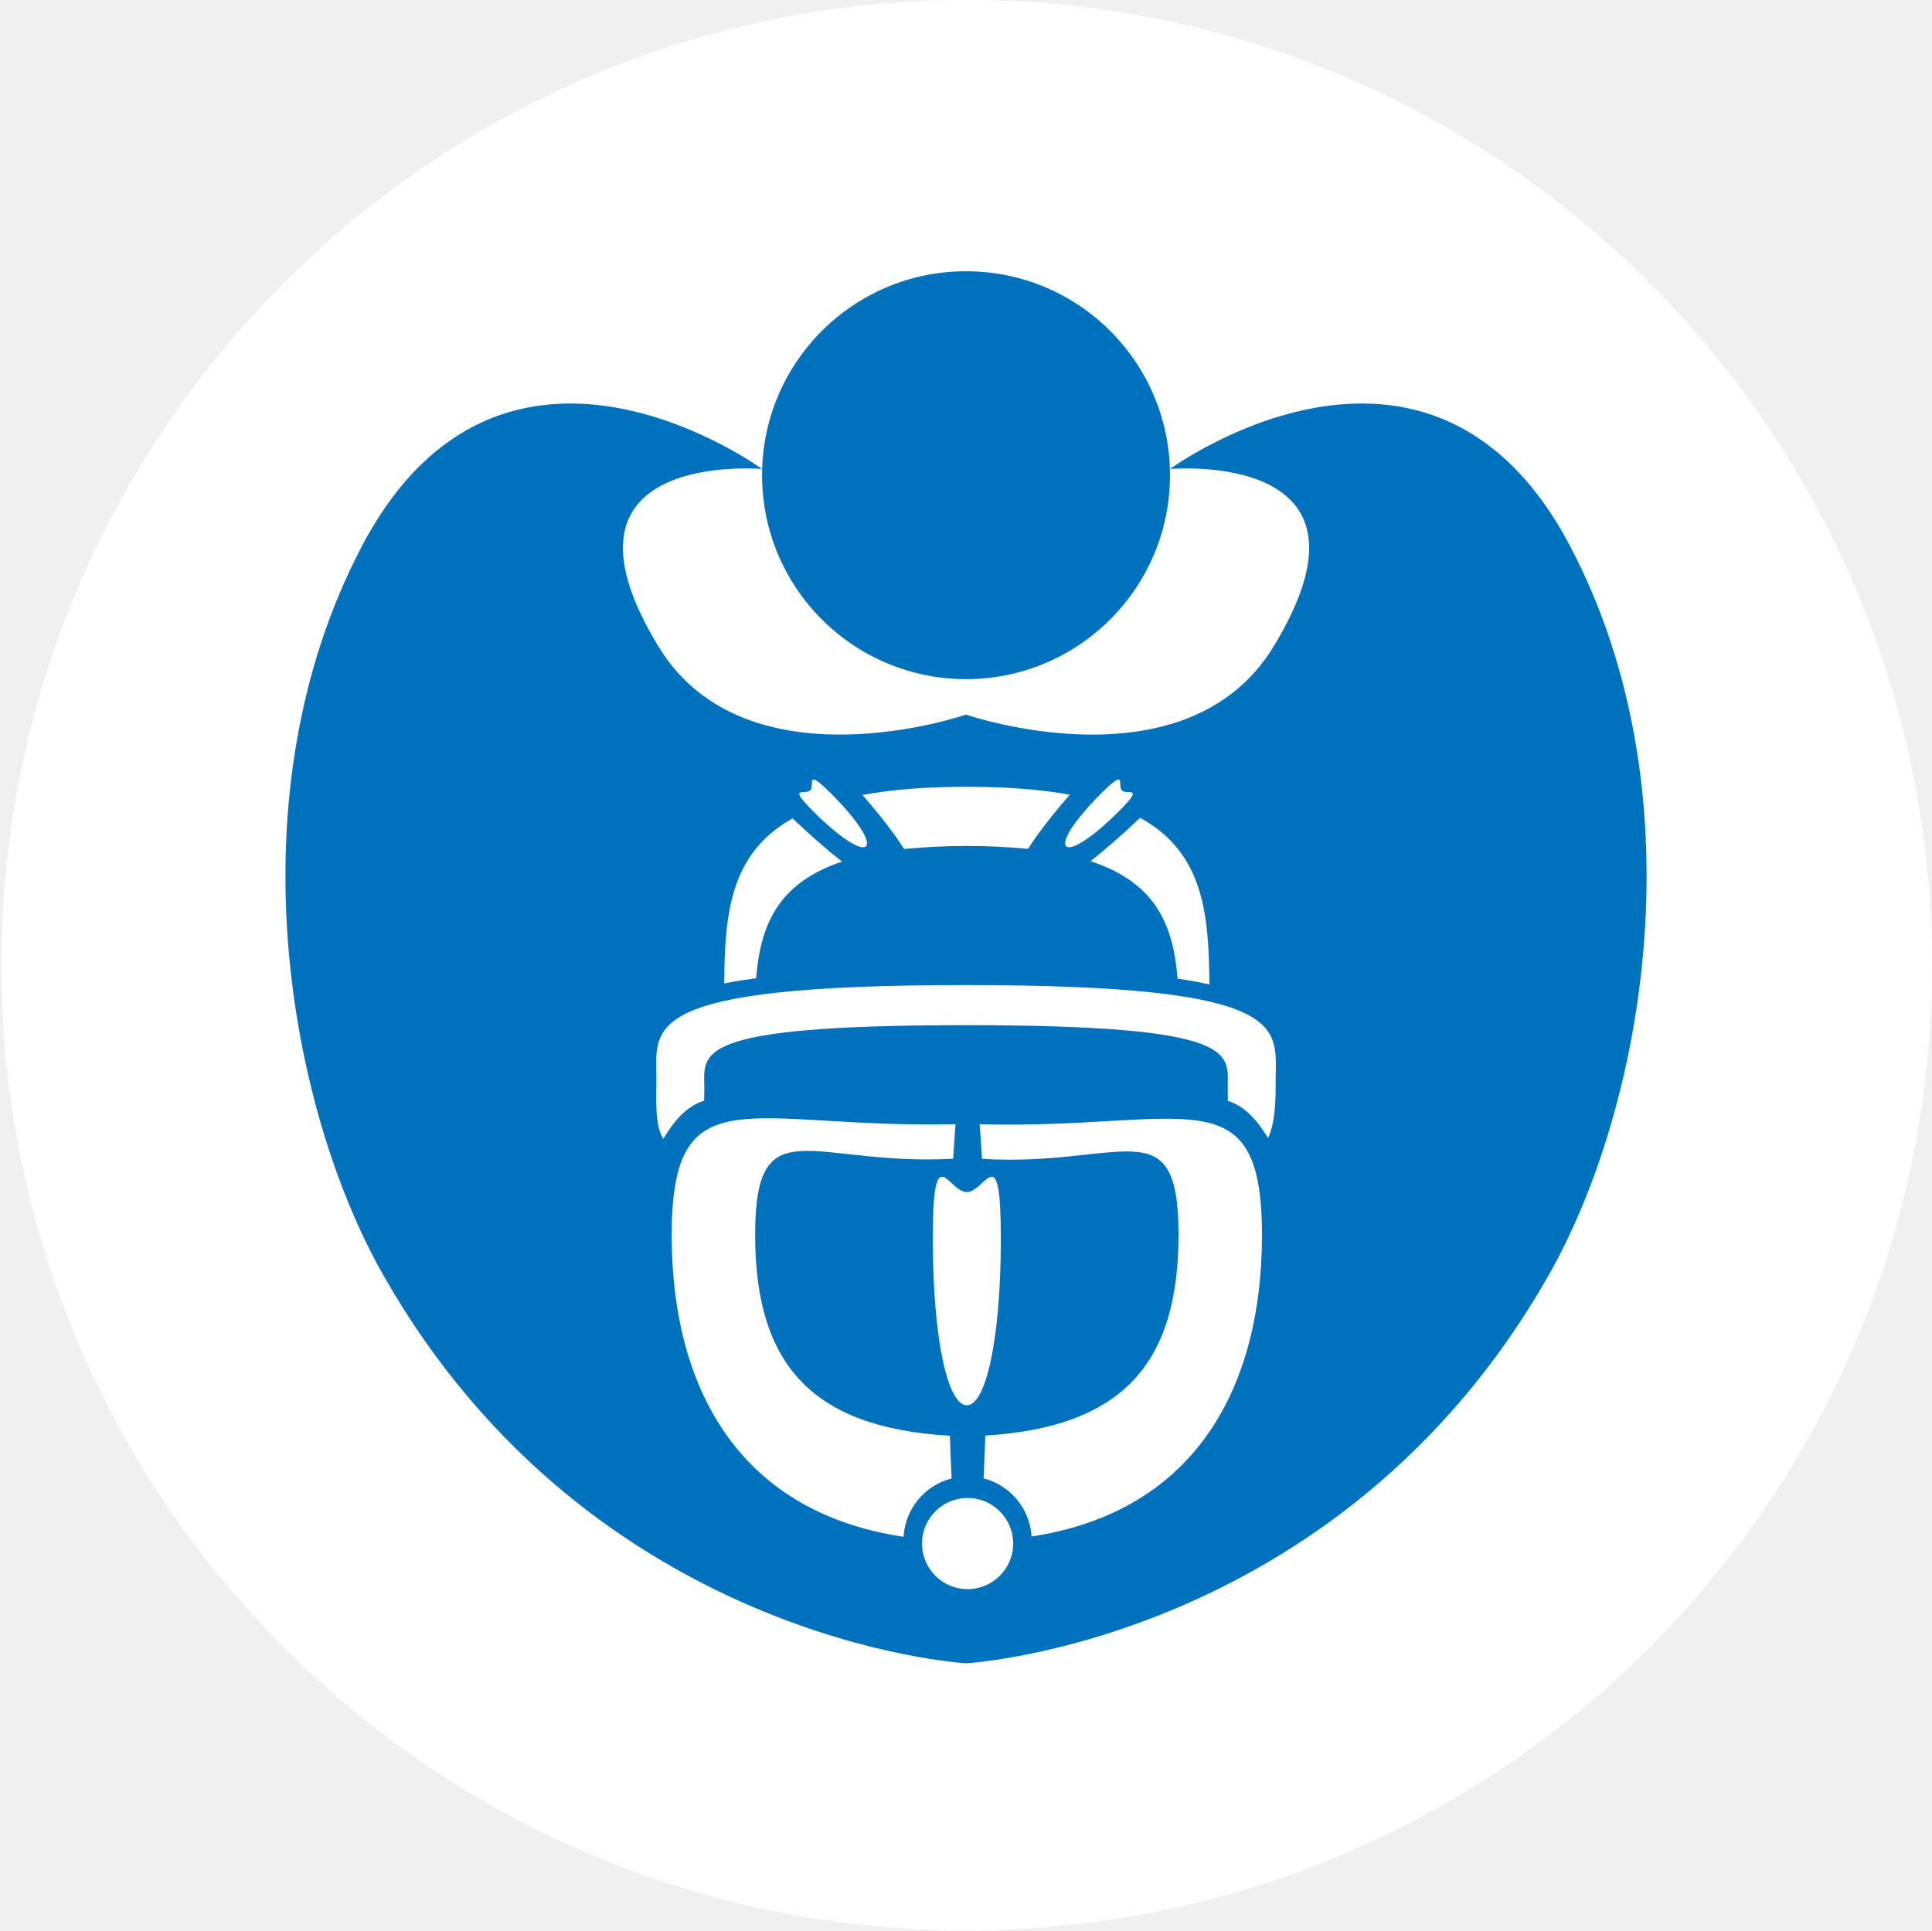
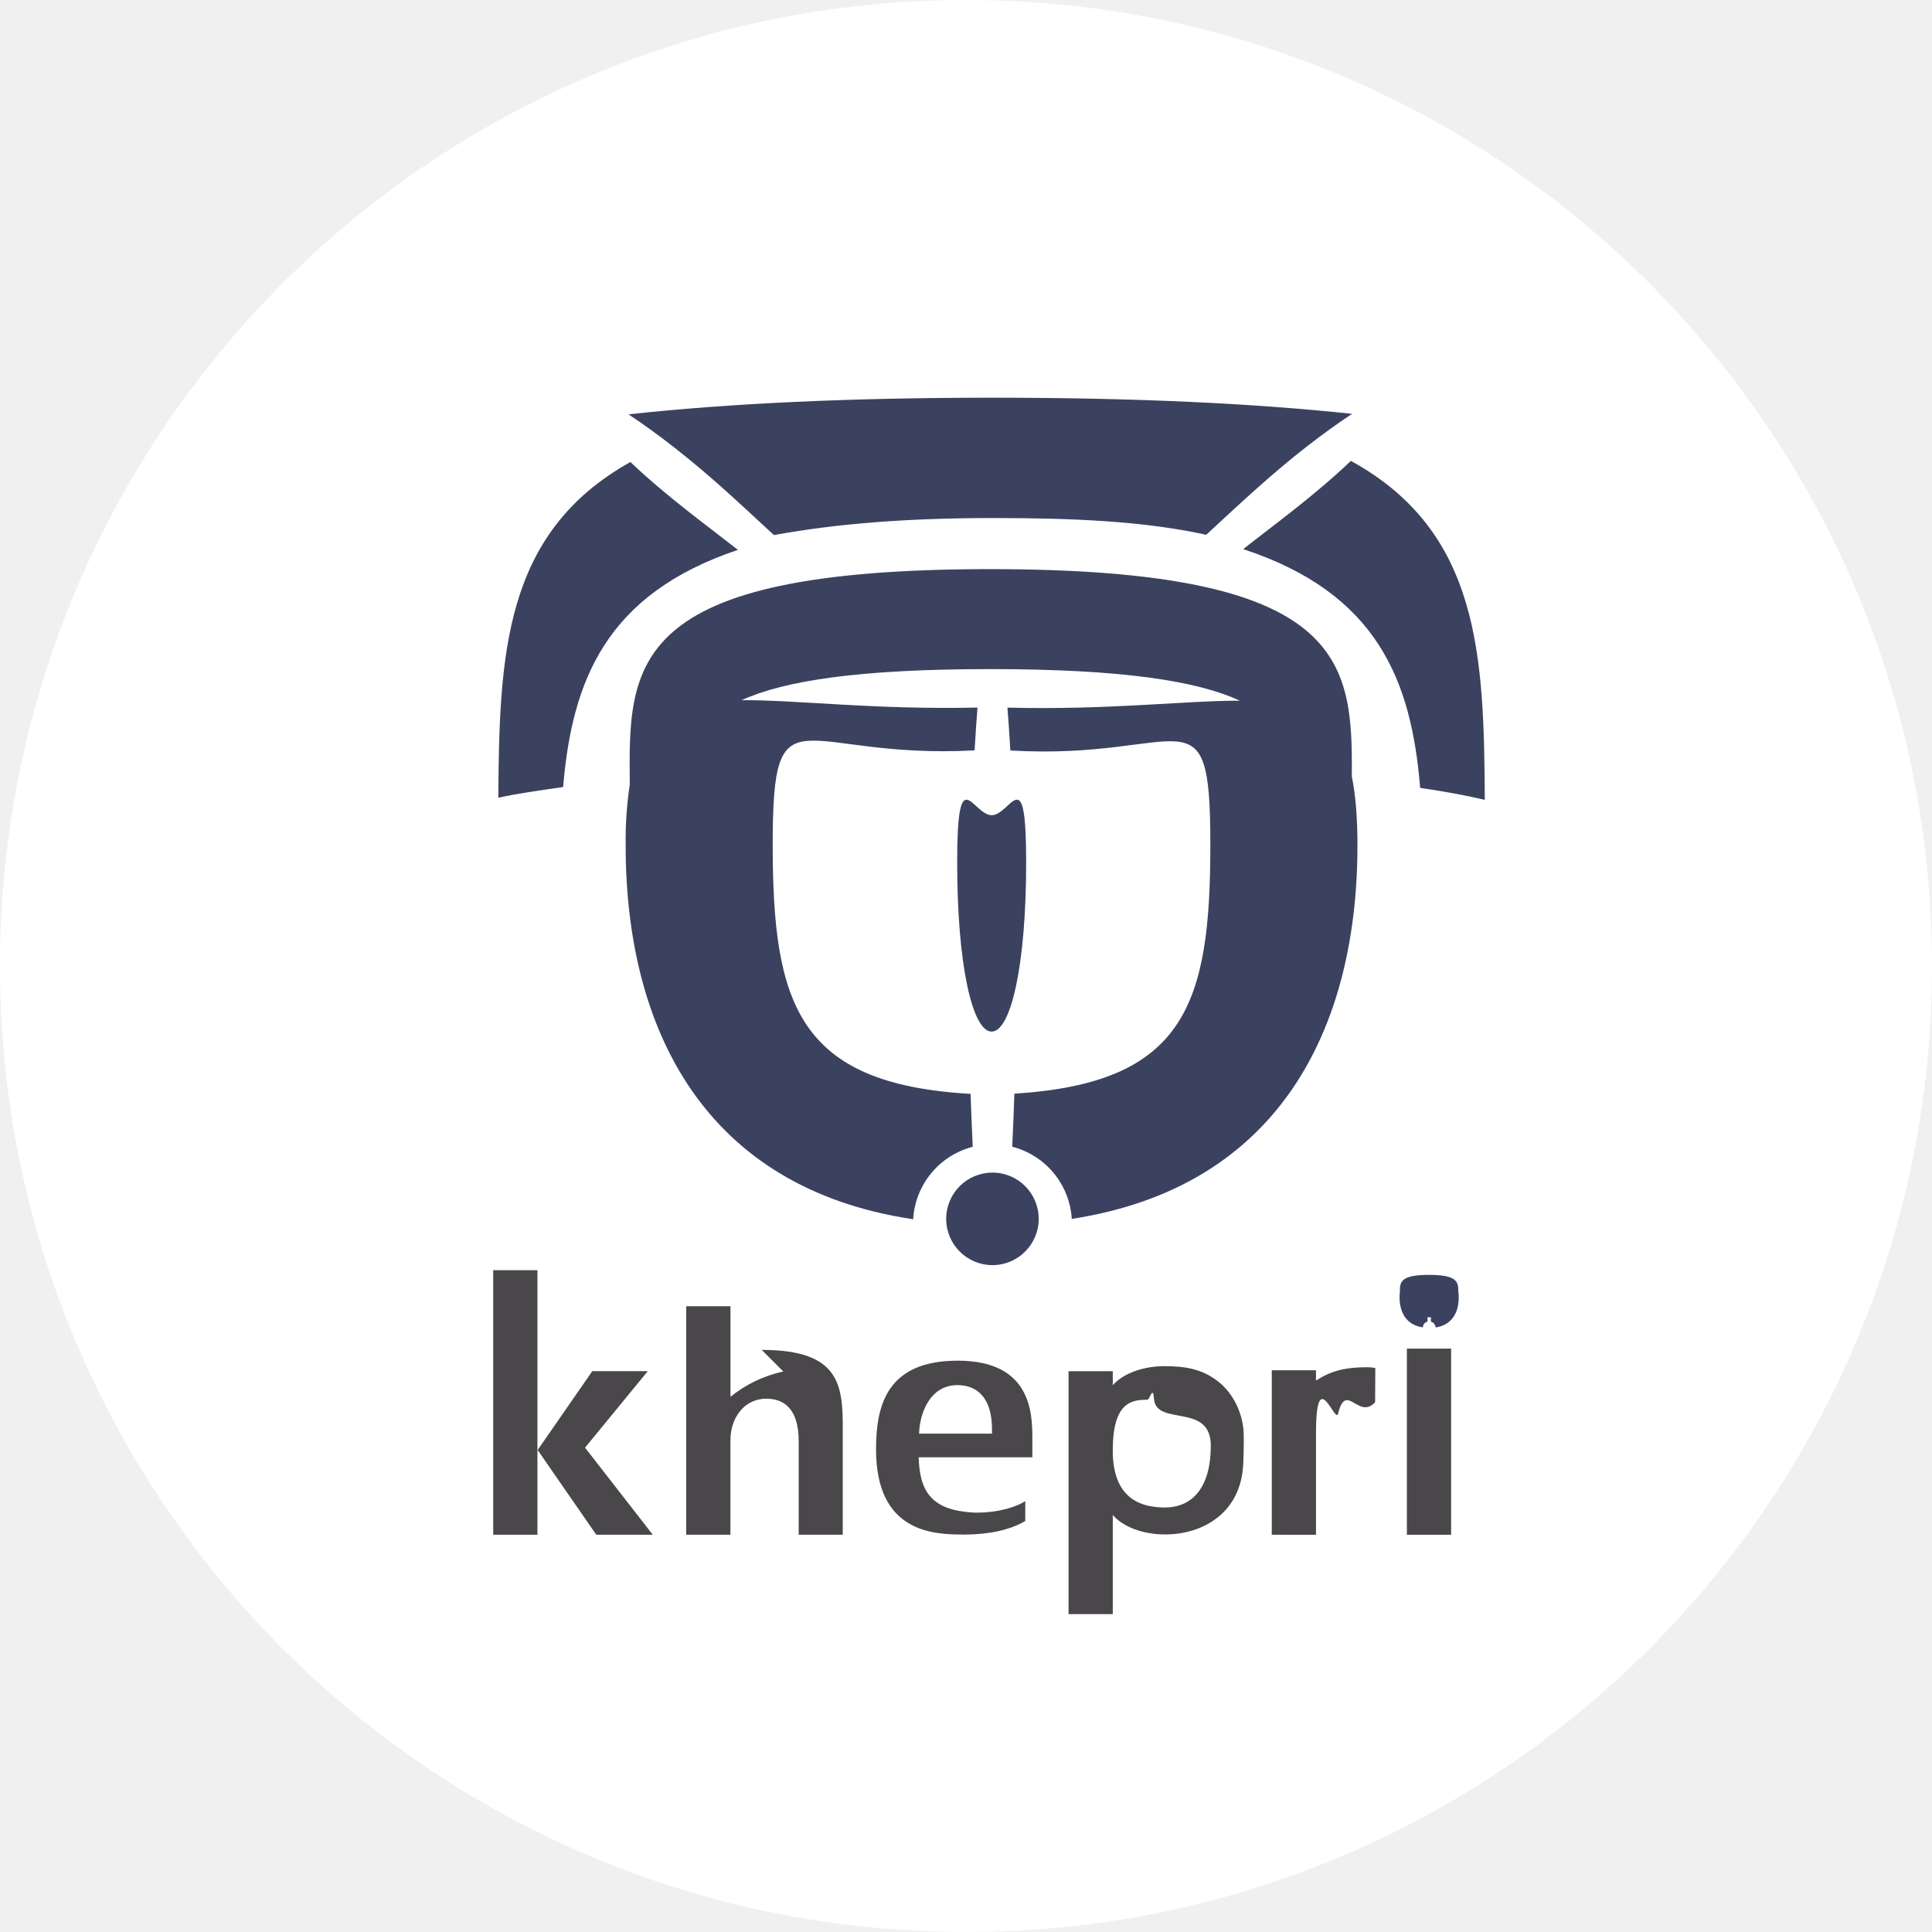
- <svg xmlns="http://www.w3.org/2000/svg" id="图层_1" data-name="图层 1" viewBox="0 0 1403 1402">
+ <svg xmlns="http://www.w3.org/2000/svg" id="图层_1" data-name="图层 1" viewBox="0 0 1024 1024">
  <defs>
-     <style>.cls-1{fill:#fff;}.cls-2{fill:#0071bc;}</style>
+     <style>.cls-1{fill:#fff;}.cls-2{fill:#3b4260;}.cls-3{fill:#49474a;}</style>
  </defs>
-   <circle class="cls-1" cx="702" cy="701" r="701" />
-   <circle class="cls-2" cx="701.52" cy="345.12" r="148.12" />
-   <path class="cls-2" d="M1140.25,396.73c-102.11-194.12-290.62-56.1-290.62-56.1s162.7-14.59,75.18,129C861.17,574.11,701.52,519,701.52,519s-159.65,55.07-223.3-49.37c-87.52-143.63,75.18-129,75.18-129s-188.51-138-290.62,56.1c-94.68,180-53.86,407.32,15.71,529.62C430.15,1193,701.52,1208,701.52,1208s271.37-15,423-281.64C1194.11,804,1234.93,576.72,1140.25,396.73ZM878.23,715c-6.72-1.56-14.38-3-23.09-4.27-3.12-38.41-15.35-69.56-63.2-85.27,10.91-8.6,23-19.15,36-31.52C874,619.29,877.91,663.61,878.23,715ZM799.46,576.43c19.47-19.47,11.7-5.92,15.27-2.35s17.12-4.19-2.35,15.27-34.61,28.83-38.18,25.26S780,595.9,799.46,576.43Zm-97.36-5c29.66,0,54.3,2,74.81,5.76-13,14.84-23.24,28.14-30.36,39.3a474.11,474.11,0,0,0-90,.11c-7.09-11.14-17.26-24.41-30.27-39.23C647,573.49,672,571.42,702.09,571.42Zm-113.76,2.66c3.57-3.57-4.19-17.12,15.27,2.35s28.83,34.61,25.26,38.18-18.72-5.79-38.18-25.26S584.77,577.65,588.34,574.08Zm-12.76,20.3c12.94,12.32,25,22.83,35.89,31.38-47.07,15.76-59.25,46.64-62.39,84.7-8.7,1.24-16.4,2.3-23.15,3.82C526.27,663.31,530.26,619.68,575.58,594.38Zm80.6,521.73c-121.78-18.15-168.4-110.76-168.4-218.93,0-118.7,56.12-77.3,206.12-80.69-.6,7.61-1.18,16-1.71,25.06-103,5.57-143.82-38.8-143.82,55.18,0,93.24,40.21,140.2,141.41,146,.38,10.88.8,21.23,1.27,31A46.59,46.59,0,0,0,656.17,1116.11Zm45.92-250.35c13.63,0,24.69-40.7,24.69,33.66s-11.05,121.19-24.69,121.19-24.69-46.82-24.69-121.19S688.46,865.76,702.09,865.76Zm.56,288.38a33.1,33.1,0,1,1,33.1-33.1A33.1,33.1,0,0,1,702.66,1154.14Zm46.47-38.2a46.59,46.59,0,0,0-34.86-42.25c.46-9.79.89-20.17,1.27-31.07,100.36-6.22,140.29-53,140.29-145.88,0-93.63-40.56-49-142.69-55.1-.53-9.08-1.11-17.48-1.71-25.1,149.15,3.85,205-37.75,205,80.66C916.41,1005,870.08,1097.41,749.13,1115.94ZM926.39,783.85c0,12.47.12,30.3-5.49,42.64-4.71-7.09-13.22-21.8-29.25-27,.08-2.92-.08-5.94-.08-9,0-25.36,10.83-45.93-190.54-45.93s-189.54,20.56-189.54,45.93c0,3-.17,6-.12,8.82-16.31,5.23-25.06,20.57-29.7,27.76-6.51-10.07-5-30.73-5-43.2,0-37.8-14-68.45,224.27-68.45S926.39,746,926.39,783.85Z" />
+   <rect class="cls-1" width="1024" height="1024" rx="512" ry="512" />
+   <path class="cls-2" d="M716,244.28c-19.23,18.36-40.89,34-57.08,46.77,71,23.32,89.15,69.54,93.79,126.54,12.93,1.9,24.29,4,34.27,6.34C786.52,347.62,784.47,281.85,716,244.28Z" />
+   <path class="cls-2" d="M526.13,274.57c42.1,0,79.79,1.56,113.19,8.87,18.13-16.56,44.09-42.08,77.31-64.1-52.23-5.56-115-8.55-190.51-8.55-76.71,0-140.25,3.08-193,8.82,33.13,22,59,47.47,77.09,64C444.6,277.29,482.9,274.57,526.13,274.57Z" />
+   <path class="cls-2" d="M391.12,291.45c-16.15-12.69-37.77-28.28-57-46.57-67.25,37.55-69.47,102.29-70,177.94,10-2.24,21.44-3.82,34.35-5.67C303.2,360.66,321.27,314.83,391.12,291.45Z" />
+   <circle class="cls-2" cx="526.02" cy="646.02" r="24.52" />
+   <path class="cls-2" d="M543.89,457c0-55.08-8.19-24.93-18.28-24.93S507.32,402,507.32,457s8.19,89.76,18.28,89.76S543.89,512.12,543.89,457Z" />
+   <path class="cls-2" d="M524.69,301.65c-192.49,0-191.5,50.23-190.9,114.14a202,202,0,0,0-2.18,32.28C331.61,546,373.8,629.81,484,646.23a42.17,42.17,0,0,1,31.57-38.4c-.42-8.84-.8-18.21-1.15-28.06-91.6-5.21-104.87-47.72-104.87-132.12,0-85.06,13.85-44.91,107-49.94.48-8.21,1-15.79,1.55-22.69-54.73,1.24-95.64-4.11-125-3.91,22.61-10.35,62.24-16.47,131.58-16.47,69.94,0,109.79,6.23,132.47,16.74-29.11-.08-69.46,5.05-123.19,3.67.55,6.9,1.07,14.5,1.55,22.72,92.44,5.49,106-34.87,106,49.88,0,84.08-13,126.42-103.86,132-.35,9.87-.73,19.26-1.15,28.13a42.17,42.17,0,0,1,31.56,38.25c109.48-16.78,151.42-100.4,151.42-198,0-14.79-1-26.82-3-36.58C717,349.64,712.83,301.65,524.69,301.65Z" />
+   <path class="cls-2" d="M758.46,698.22c0,.8-.06,1.56-.09,2.27a3.41,3.41,0,0,1,2.55,3.09c8.85-1.36,12.24-8.11,12.24-16a14.91,14.91,0,0,0-.24-3c0-5-.31-8.87-15.51-8.87-15.55,0-15.47,4.06-15.43,9.22a16.32,16.32,0,0,0-.18,2.61c0,7.91,3.41,14.69,12.32,16a3.41,3.41,0,0,1,2.55-3.1c0-.71-.06-1.47-.09-2.27" />
+   <polygon class="cls-3" points="316.04 813.45 284.96 768.54 313.92 726.75 343.33 726.75 310.08 767.29 345.99 813.45 316.04 813.45" />
+   <rect class="cls-3" x="261.41" y="673.23" width="23.44" height="140.21" />
+   <path class="cls-3" d="M403.72,715.47l11.45,11.45a66.88,66.88,0,0,0-28,13.41v-48H363.7V813.45h23.44V763.67c0-6.32,1.75-11.64,5.19-15.82a17.35,17.35,0,0,1,14-6.5c7.78,0,17,3.9,17,22.49v49.6h23.35V759C446.81,734.77,445.92,715.47,403.72,715.47Z" />
+   <path class="cls-3" d="M511.09,813.35c-16,0-46.77-.72-46.77-45.17,0-23.51,5.85-47,43.35-47,39.56,0,39.5,28.84,39.5,41.74v9.49H486.93c.48,18.45,7.1,27.76,28,29.22,8.89.62,21.3-1.44,28.48-6v10.53C535.26,811,523.79,813.35,511.09,813.35Zm-3.6-79.21c-16,0-20.33,17.71-20.33,25.71h38.62v-2.39C525.79,741.32,518.27,734.14,507.49,734.14Z" />
+   <path class="cls-3" d="M674.07,813.45V726.28h23.44v5.47c8.36-5.5,16.28-7.08,26.87-7.08a21,21,0,0,1,4.57.42l-.11,18.14c-8.85,9.57-15.31-11.25-19.62,6-1.5,6-11.71-27-11.71,10.53v53.7Z" />
+   <rect class="cls-3" x="745.68" y="714.79" width="23.44" height="98.66" />
+   <path class="cls-3" d="M659.22,761.18c0-11.89-5.74-23-13.88-29.19s-16.46-7.9-28.24-7.9c-9.81,0-21.06,3.11-27.3,10.06v-7.39H566.36V855.52h23.44l0-52.54c15.08,17.55,67.48,15.39,69.16-27.44C659.31,767,659.22,761.18,659.22,761.18ZM617.34,799c-16.27,0-27.55-7.9-27.55-30.17,0-25.82,10.08-26.93,18.3-26.93,1.37,0,3-7.9,3.54-.55,1.11,14.95,30.12,1.81,30.12,24.86C641.75,788.22,632.18,799,617.34,799Z" />
</svg>
